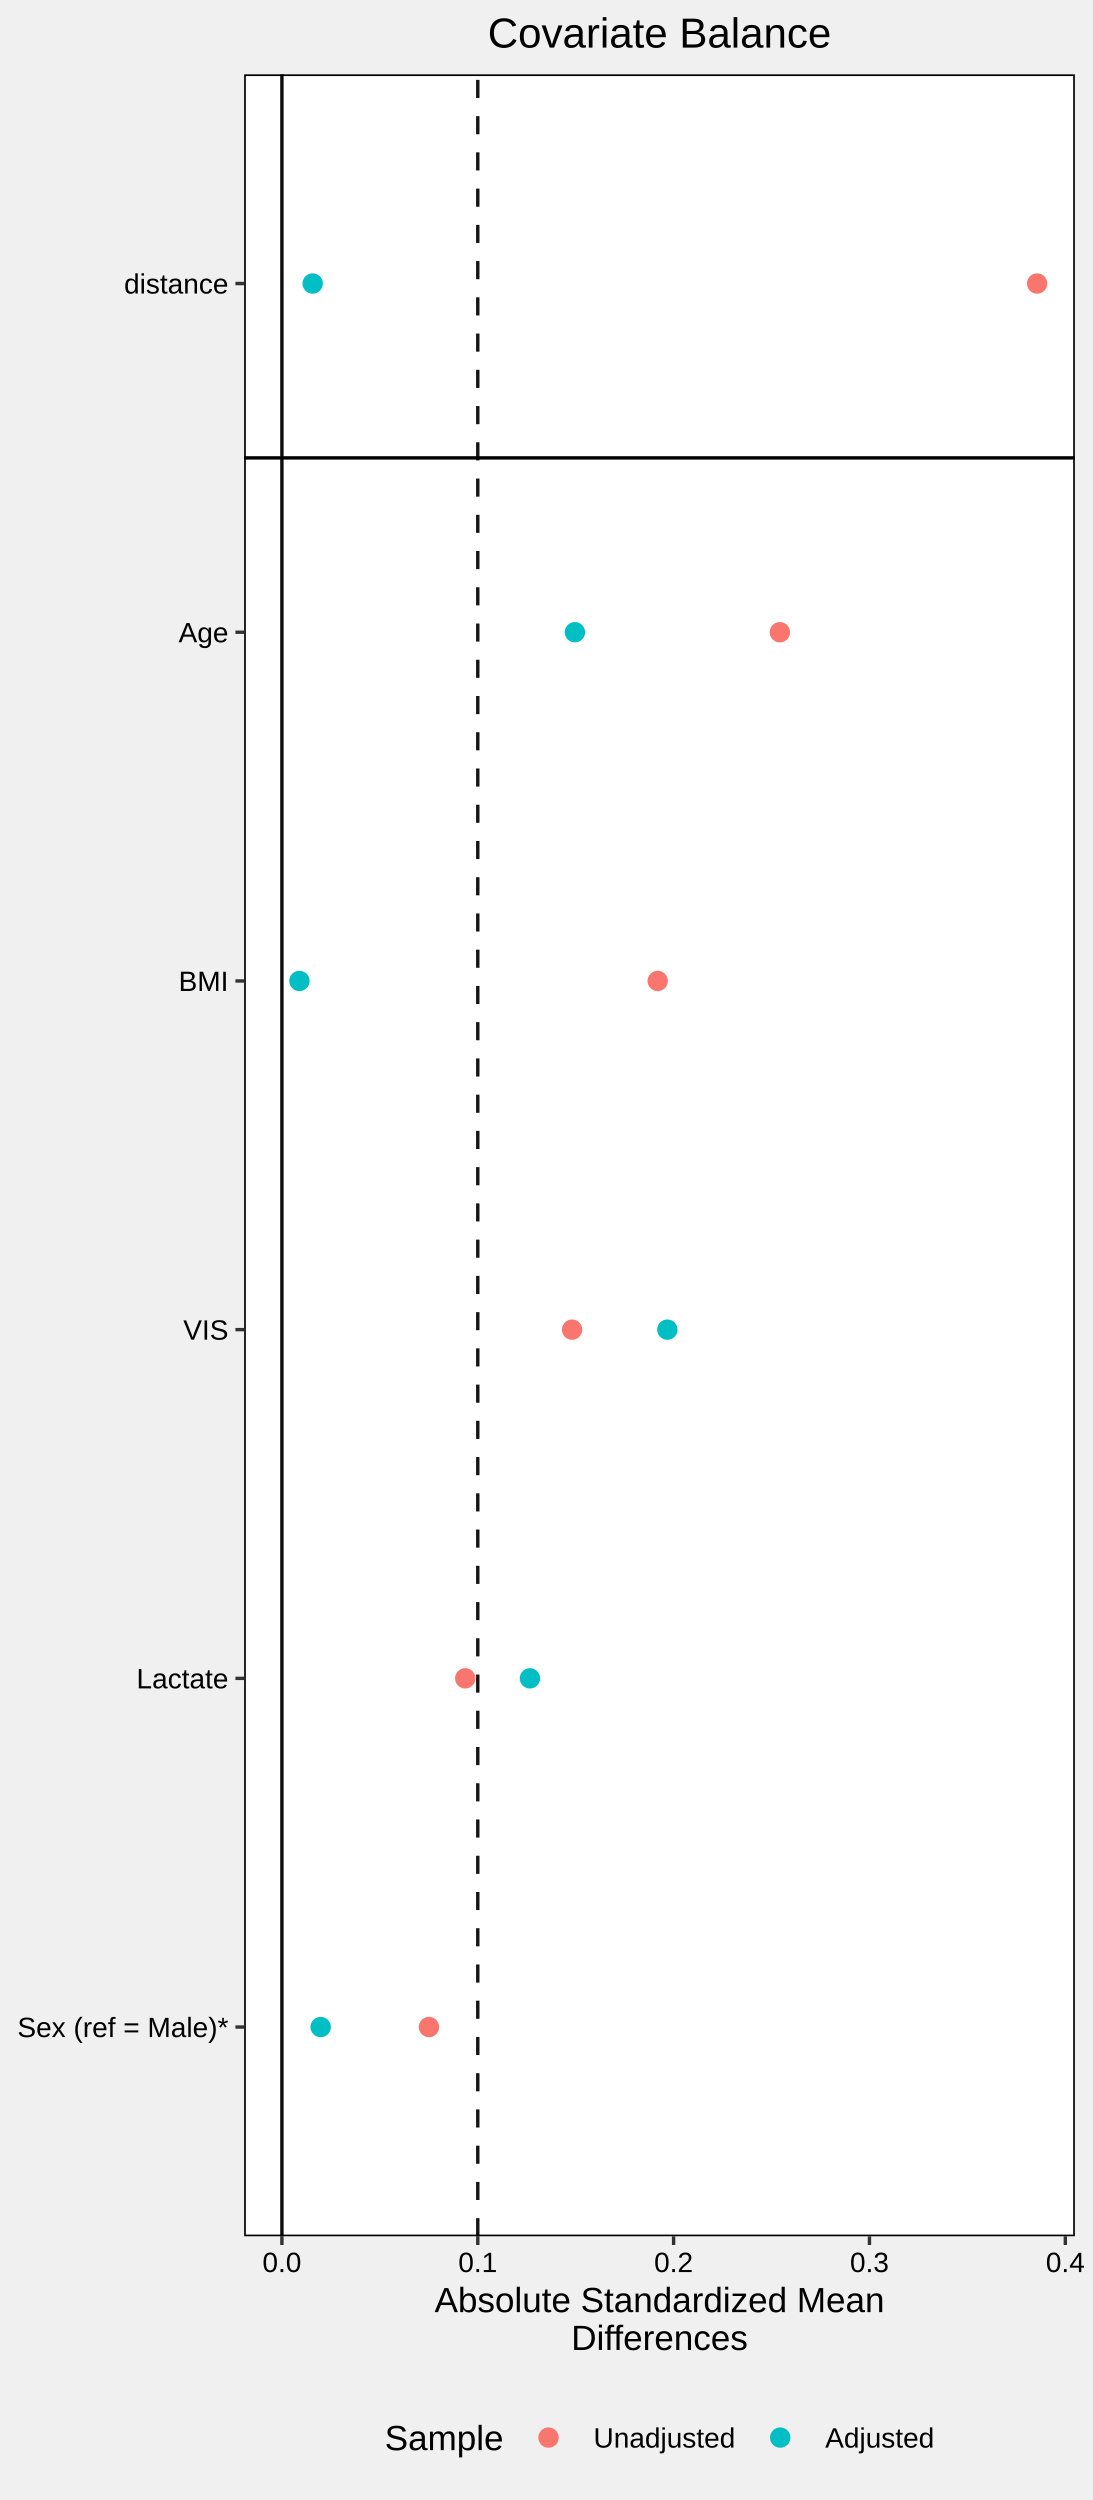
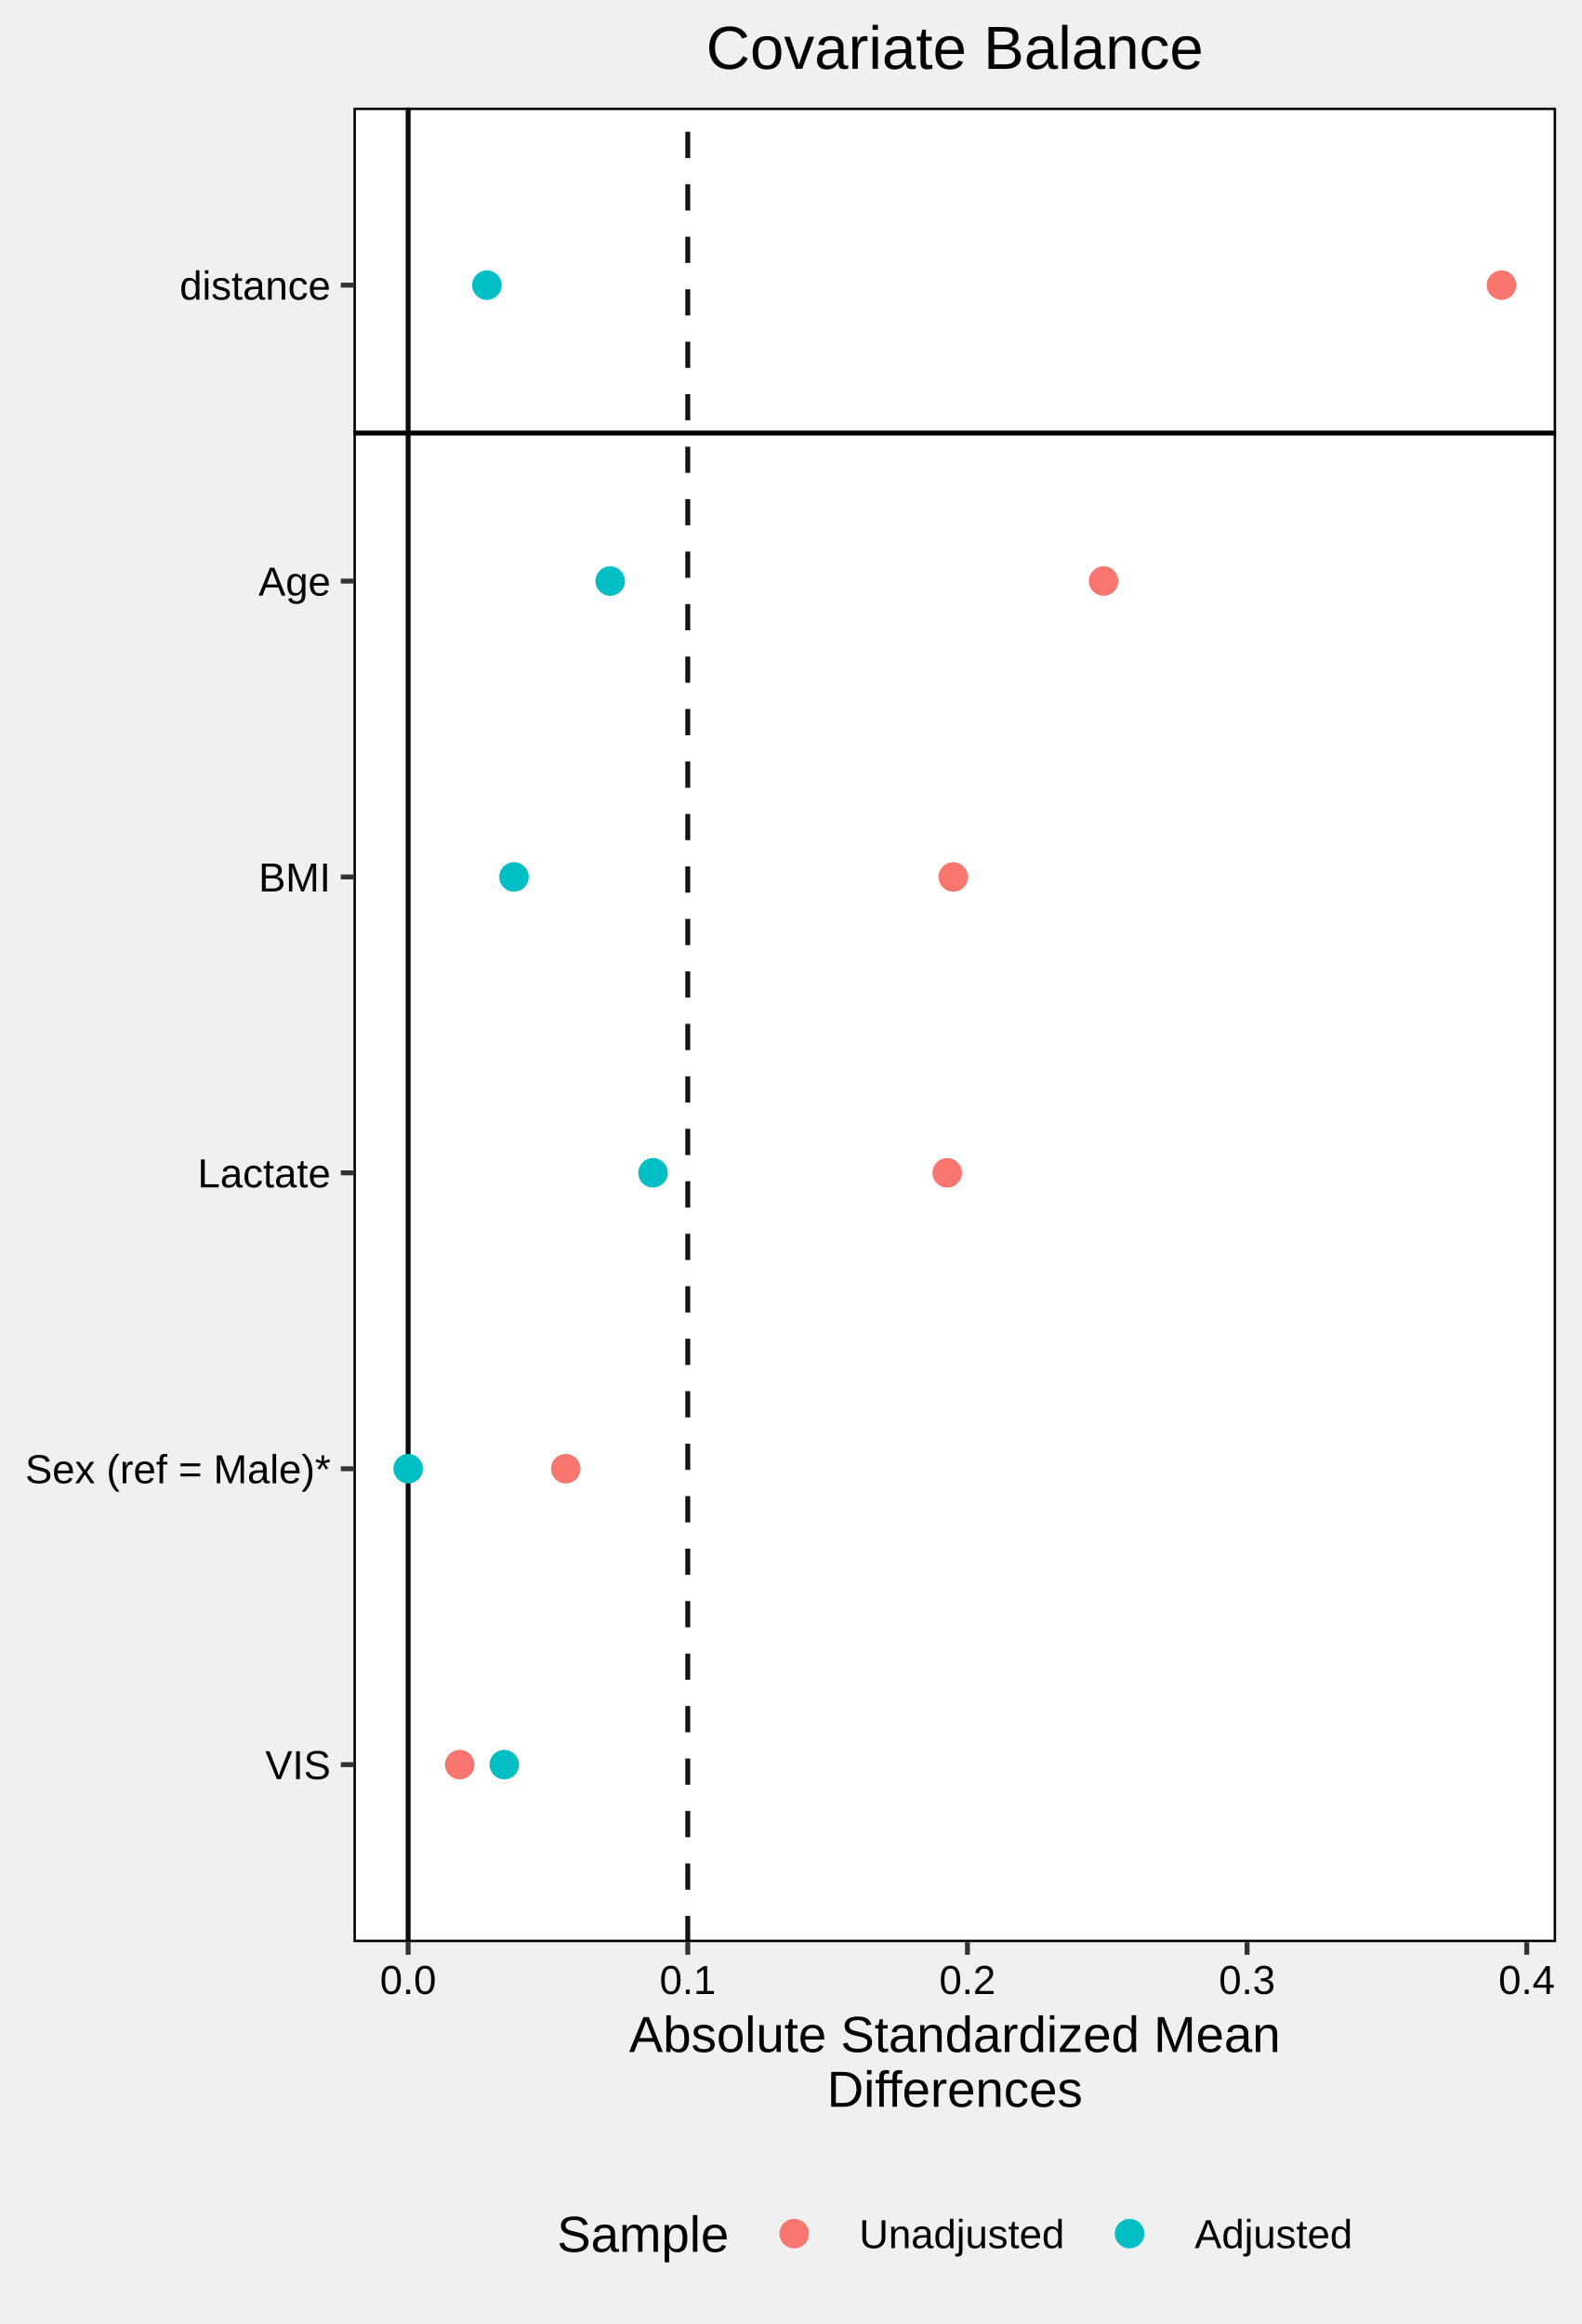
- <svg xmlns="http://www.w3.org/2000/svg" class="svglite" width="342.99pt" height="785.00pt" viewBox="0 0 342.99 785.00">
+ <svg xmlns="http://www.w3.org/2000/svg" class="svglite" width="342.99pt" height="504.00pt" viewBox="0 0 342.99 504.00">
  <defs>
    <style type="text/css">
    .svglite line, .svglite polyline, .svglite polygon, .svglite path, .svglite rect, .svglite circle {
      fill: none;
      stroke: #000000;
      stroke-linecap: round;
      stroke-linejoin: round;
      stroke-miterlimit: 10.00;
    }
    .svglite text {
      white-space: pre;
    }
  </style>
  </defs>
  <rect width="100%" height="100%" style="stroke: none; fill: none;" />
  <defs>
-     <clipPath id="cpMC4wMHwzNDIuOTl8MC4wMHw3ODUuMDA=">
-       <rect x="0.00" y="0.00" width="342.99" height="785.00" />
+     <clipPath id="cpMC4wMHwzNDIuOTl8MC4wMHw1MDQuMDA=">
+       <rect x="0.00" y="0.00" width="342.99" height="504.00" />
    </clipPath>
  </defs>
-   <g clip-path="url(#cpMC4wMHwzNDIuOTl8MC4wMHw3ODUuMDA=)">
+   <g clip-path="url(#cpMC4wMHwzNDIuOTl8MC4wMHw1MDQuMDA=)">
</g>
  <defs>
-     <clipPath id="cpNzYuNjZ8MzM3LjUxfDIzLjM0fDcwMi4xOQ==">
-       <rect x="76.66" y="23.34" width="260.85" height="678.85" />
+     <clipPath id="cpNzYuNjZ8MzM3LjUxfDIzLjM0fDQyMS4xOQ==">
+       <rect x="76.66" y="23.34" width="260.85" height="397.85" />
    </clipPath>
  </defs>
-   <g clip-path="url(#cpNzYuNjZ8MzM3LjUxfDIzLjM0fDcwMi4xOQ==)">
-     <rect x="76.66" y="23.34" width="260.85" height="678.85" style="stroke-width: 1.07; stroke: none; fill: #FFFFFF;" />
-     <line x1="88.52" y1="702.19" x2="88.52" y2="23.34" style="stroke-width: 1.07; stroke: #0D0D0D; stroke-linecap: butt;" />
-     <line x1="150.02" y1="702.19" x2="150.02" y2="23.34" style="stroke-width: 1.07; stroke: #141414; stroke-dasharray: 5.69,5.69; stroke-linecap: butt;" />
-     <circle cx="134.70" cy="636.49" r="3.20" style="stroke-width: 0.00; stroke: #F8766D; fill: #F8766D;" />
-     <circle cx="100.69" cy="636.49" r="3.20" style="stroke-width: 0.00; stroke: #00BFC4; fill: #00BFC4;" />
-     <circle cx="146.09" cy="527.00" r="3.20" style="stroke-width: 0.00; stroke: #F8766D; fill: #F8766D;" />
-     <circle cx="166.40" cy="527.00" r="3.20" style="stroke-width: 0.00; stroke: #00BFC4; fill: #00BFC4;" />
-     <circle cx="179.64" cy="417.51" r="3.20" style="stroke-width: 0.00; stroke: #F8766D; fill: #F8766D;" />
-     <circle cx="209.55" cy="417.51" r="3.20" style="stroke-width: 0.00; stroke: #00BFC4; fill: #00BFC4;" />
-     <circle cx="206.52" cy="308.02" r="3.20" style="stroke-width: 0.00; stroke: #F8766D; fill: #F8766D;" />
-     <circle cx="94.02" cy="308.02" r="3.20" style="stroke-width: 0.00; stroke: #00BFC4; fill: #00BFC4;" />
-     <circle cx="244.88" cy="198.52" r="3.20" style="stroke-width: 0.00; stroke: #F8766D; fill: #F8766D;" />
-     <circle cx="180.52" cy="198.52" r="3.20" style="stroke-width: 0.00; stroke: #00BFC4; fill: #00BFC4;" />
-     <circle cx="325.66" cy="89.03" r="3.20" style="stroke-width: 0.00; stroke: #F8766D; fill: #F8766D;" />
-     <circle cx="98.18" cy="89.03" r="3.20" style="stroke-width: 0.00; stroke: #00BFC4; fill: #00BFC4;" />
-     <line x1="76.66" y1="143.78" x2="337.51" y2="143.78" style="stroke-width: 1.07; stroke-linecap: butt;" />
-     <rect x="76.66" y="23.34" width="260.85" height="678.85" style="stroke-width: 1.07;" />
+   <g clip-path="url(#cpNzYuNjZ8MzM3LjUxfDIzLjM0fDQyMS4xOQ==)">
+     <rect x="76.66" y="23.34" width="260.85" height="397.85" style="stroke-width: 1.07; stroke: none; fill: #FFFFFF;" />
+     <line x1="88.52" y1="421.19" x2="88.52" y2="23.34" style="stroke-width: 1.07; stroke: #0D0D0D; stroke-linecap: butt;" />
+     <line x1="149.17" y1="421.19" x2="149.17" y2="23.34" style="stroke-width: 1.07; stroke: #141414; stroke-dasharray: 5.69,5.69; stroke-linecap: butt;" />
+     <circle cx="99.71" cy="382.69" r="3.20" style="stroke-width: 0.00; stroke: #F8766D; fill: #F8766D;" />
+     <circle cx="109.37" cy="382.69" r="3.20" style="stroke-width: 0.00; stroke: #00BFC4; fill: #00BFC4;" />
+     <circle cx="122.71" cy="318.52" r="3.20" style="stroke-width: 0.00; stroke: #F8766D; fill: #F8766D;" />
+     <circle cx="88.52" cy="318.52" r="3.20" style="stroke-width: 0.00; stroke: #00BFC4; fill: #00BFC4;" />
+     <circle cx="205.44" cy="254.35" r="3.20" style="stroke-width: 0.00; stroke: #F8766D; fill: #F8766D;" />
+     <circle cx="141.63" cy="254.35" r="3.20" style="stroke-width: 0.00; stroke: #00BFC4; fill: #00BFC4;" />
+     <circle cx="206.76" cy="190.18" r="3.20" style="stroke-width: 0.00; stroke: #F8766D; fill: #F8766D;" />
+     <circle cx="111.48" cy="190.18" r="3.20" style="stroke-width: 0.00; stroke: #00BFC4; fill: #00BFC4;" />
+     <circle cx="239.36" cy="126.01" r="3.20" style="stroke-width: 0.00; stroke: #F8766D; fill: #F8766D;" />
+     <circle cx="132.34" cy="126.01" r="3.20" style="stroke-width: 0.00; stroke: #00BFC4; fill: #00BFC4;" />
+     <circle cx="325.66" cy="61.84" r="3.20" style="stroke-width: 0.00; stroke: #F8766D; fill: #F8766D;" />
+     <circle cx="105.60" cy="61.84" r="3.20" style="stroke-width: 0.00; stroke: #00BFC4; fill: #00BFC4;" />
+     <line x1="76.66" y1="93.92" x2="337.51" y2="93.92" style="stroke-width: 1.07; stroke-linecap: butt;" />
+     <rect x="76.66" y="23.34" width="260.85" height="397.85" style="stroke-width: 1.07;" />
  </g>
-   <g clip-path="url(#cpMC4wMHwzNDIuOTl8MC4wMHw3ODUuMDA=)">
-     <text x="71.73" y="639.65" text-anchor="end" style="font-size: 8.80px; font-family: &quot;Arial&quot;;" textLength="66.25px" lengthAdjust="spacingAndGlyphs">Sex (ref = Male)*</text>
-     <text x="71.73" y="530.15" text-anchor="end" style="font-size: 8.80px; font-family: &quot;Arial&quot;;" textLength="28.86px" lengthAdjust="spacingAndGlyphs">Lactate</text>
-     <text x="71.73" y="420.66" text-anchor="end" style="font-size: 8.80px; font-family: &quot;Arial&quot;;" textLength="14.18px" lengthAdjust="spacingAndGlyphs">VIS</text>
-     <text x="71.73" y="311.17" text-anchor="end" style="font-size: 8.80px; font-family: &quot;Arial&quot;;" textLength="15.64px" lengthAdjust="spacingAndGlyphs">BMI</text>
-     <text x="71.73" y="201.68" text-anchor="end" style="font-size: 8.80px; font-family: &quot;Arial&quot;;" textLength="15.66px" lengthAdjust="spacingAndGlyphs">Age</text>
-     <text x="71.73" y="92.18" text-anchor="end" style="font-size: 8.80px; font-family: &quot;Arial&quot;;" textLength="32.77px" lengthAdjust="spacingAndGlyphs">distance</text>
-     <polyline points="73.92,636.49 76.66,636.49 " style="stroke-width: 1.07; stroke: #333333; stroke-linecap: butt;" />
-     <polyline points="73.92,527.00 76.66,527.00 " style="stroke-width: 1.07; stroke: #333333; stroke-linecap: butt;" />
-     <polyline points="73.92,417.51 76.66,417.51 " style="stroke-width: 1.07; stroke: #333333; stroke-linecap: butt;" />
-     <polyline points="73.92,308.02 76.66,308.02 " style="stroke-width: 1.07; stroke: #333333; stroke-linecap: butt;" />
-     <polyline points="73.92,198.52 76.66,198.52 " style="stroke-width: 1.07; stroke: #333333; stroke-linecap: butt;" />
-     <polyline points="73.92,89.03 76.66,89.03 " style="stroke-width: 1.07; stroke: #333333; stroke-linecap: butt;" />
-     <polyline points="88.52,704.93 88.52,702.19 " style="stroke-width: 1.07; stroke: #333333; stroke-linecap: butt;" />
-     <polyline points="150.02,704.93 150.02,702.19 " style="stroke-width: 1.07; stroke: #333333; stroke-linecap: butt;" />
-     <polyline points="211.51,704.93 211.51,702.19 " style="stroke-width: 1.07; stroke: #333333; stroke-linecap: butt;" />
-     <polyline points="273.01,704.93 273.01,702.19 " style="stroke-width: 1.07; stroke: #333333; stroke-linecap: butt;" />
-     <polyline points="334.51,704.93 334.51,702.19 " style="stroke-width: 1.07; stroke: #333333; stroke-linecap: butt;" />
-     <text x="88.52" y="713.43" text-anchor="middle" style="font-size: 8.80px; font-family: &quot;Arial&quot;;" textLength="12.23px" lengthAdjust="spacingAndGlyphs">0.0</text>
-     <text x="150.02" y="713.43" text-anchor="middle" style="font-size: 8.80px; font-family: &quot;Arial&quot;;" textLength="12.23px" lengthAdjust="spacingAndGlyphs">0.1</text>
-     <text x="211.51" y="713.43" text-anchor="middle" style="font-size: 8.80px; font-family: &quot;Arial&quot;;" textLength="12.23px" lengthAdjust="spacingAndGlyphs">0.2</text>
-     <text x="273.01" y="713.43" text-anchor="middle" style="font-size: 8.80px; font-family: &quot;Arial&quot;;" textLength="12.23px" lengthAdjust="spacingAndGlyphs">0.3</text>
-     <text x="334.51" y="713.43" text-anchor="middle" style="font-size: 8.80px; font-family: &quot;Arial&quot;;" textLength="12.23px" lengthAdjust="spacingAndGlyphs">0.4</text>
-     <text x="207.09" y="726.01" text-anchor="middle" style="font-size: 11.00px; font-family: &quot;Arial&quot;;" textLength="141.28px" lengthAdjust="spacingAndGlyphs">Absolute Standardized Mean</text>
-     <text x="207.09" y="737.89" text-anchor="middle" style="font-size: 11.00px; font-family: &quot;Arial&quot;;" textLength="55.63px" lengthAdjust="spacingAndGlyphs">Differences</text>
-     <text x="120.81" y="769.35" style="font-size: 11.00px; font-family: &quot;Arial&quot;;" textLength="37.30px" lengthAdjust="spacingAndGlyphs">Sample</text>
-     <circle cx="172.24" cy="765.40" r="3.20" style="stroke-width: 0.00; stroke: #F8766D; fill: #F8766D;" />
-     <circle cx="244.99" cy="765.40" r="3.20" style="stroke-width: 0.00; stroke: #00BFC4; fill: #00BFC4;" />
-     <text x="186.36" y="768.55" style="font-size: 8.80px; font-family: &quot;Arial&quot;;" textLength="44.52px" lengthAdjust="spacingAndGlyphs">Unadjusted</text>
-     <text x="259.11" y="768.55" style="font-size: 8.80px; font-family: &quot;Arial&quot;;" textLength="34.24px" lengthAdjust="spacingAndGlyphs">Adjusted</text>
+   <g clip-path="url(#cpMC4wMHwzNDIuOTl8MC4wMHw1MDQuMDA=)">
+     <text x="71.73" y="385.84" text-anchor="end" style="font-size: 8.80px; font-family: &quot;Arial&quot;;" textLength="14.18px" lengthAdjust="spacingAndGlyphs">VIS</text>
+     <text x="71.73" y="321.67" text-anchor="end" style="font-size: 8.80px; font-family: &quot;Arial&quot;;" textLength="66.25px" lengthAdjust="spacingAndGlyphs">Sex (ref = Male)*</text>
+     <text x="71.73" y="257.50" text-anchor="end" style="font-size: 8.80px; font-family: &quot;Arial&quot;;" textLength="28.86px" lengthAdjust="spacingAndGlyphs">Lactate</text>
+     <text x="71.73" y="193.33" text-anchor="end" style="font-size: 8.80px; font-family: &quot;Arial&quot;;" textLength="15.64px" lengthAdjust="spacingAndGlyphs">BMI</text>
+     <text x="71.73" y="129.16" text-anchor="end" style="font-size: 8.80px; font-family: &quot;Arial&quot;;" textLength="15.66px" lengthAdjust="spacingAndGlyphs">Age</text>
+     <text x="71.73" y="64.99" text-anchor="end" style="font-size: 8.80px; font-family: &quot;Arial&quot;;" textLength="32.77px" lengthAdjust="spacingAndGlyphs">distance</text>
+     <polyline points="73.92,382.69 76.66,382.69 " style="stroke-width: 1.07; stroke: #333333; stroke-linecap: butt;" />
+     <polyline points="73.92,318.52 76.66,318.52 " style="stroke-width: 1.07; stroke: #333333; stroke-linecap: butt;" />
+     <polyline points="73.92,254.35 76.66,254.35 " style="stroke-width: 1.07; stroke: #333333; stroke-linecap: butt;" />
+     <polyline points="73.92,190.18 76.66,190.18 " style="stroke-width: 1.07; stroke: #333333; stroke-linecap: butt;" />
+     <polyline points="73.92,126.01 76.66,126.01 " style="stroke-width: 1.07; stroke: #333333; stroke-linecap: butt;" />
+     <polyline points="73.92,61.84 76.66,61.84 " style="stroke-width: 1.07; stroke: #333333; stroke-linecap: butt;" />
+     <polyline points="88.52,423.93 88.52,421.19 " style="stroke-width: 1.07; stroke: #333333; stroke-linecap: butt;" />
+     <polyline points="149.17,423.93 149.17,421.19 " style="stroke-width: 1.07; stroke: #333333; stroke-linecap: butt;" />
+     <polyline points="209.83,423.93 209.83,421.19 " style="stroke-width: 1.07; stroke: #333333; stroke-linecap: butt;" />
+     <polyline points="270.48,423.93 270.48,421.19 " style="stroke-width: 1.07; stroke: #333333; stroke-linecap: butt;" />
+     <polyline points="331.14,423.93 331.14,421.19 " style="stroke-width: 1.07; stroke: #333333; stroke-linecap: butt;" />
+     <text x="88.52" y="432.43" text-anchor="middle" style="font-size: 8.80px; font-family: &quot;Arial&quot;;" textLength="12.23px" lengthAdjust="spacingAndGlyphs">0.0</text>
+     <text x="149.17" y="432.43" text-anchor="middle" style="font-size: 8.80px; font-family: &quot;Arial&quot;;" textLength="12.23px" lengthAdjust="spacingAndGlyphs">0.1</text>
+     <text x="209.83" y="432.43" text-anchor="middle" style="font-size: 8.80px; font-family: &quot;Arial&quot;;" textLength="12.23px" lengthAdjust="spacingAndGlyphs">0.2</text>
+     <text x="270.48" y="432.43" text-anchor="middle" style="font-size: 8.80px; font-family: &quot;Arial&quot;;" textLength="12.23px" lengthAdjust="spacingAndGlyphs">0.3</text>
+     <text x="331.14" y="432.43" text-anchor="middle" style="font-size: 8.80px; font-family: &quot;Arial&quot;;" textLength="12.23px" lengthAdjust="spacingAndGlyphs">0.4</text>
+     <text x="207.09" y="445.01" text-anchor="middle" style="font-size: 11.00px; font-family: &quot;Arial&quot;;" textLength="141.28px" lengthAdjust="spacingAndGlyphs">Absolute Standardized Mean</text>
+     <text x="207.09" y="456.89" text-anchor="middle" style="font-size: 11.00px; font-family: &quot;Arial&quot;;" textLength="55.63px" lengthAdjust="spacingAndGlyphs">Differences</text>
+     <text x="120.81" y="488.35" style="font-size: 11.00px; font-family: &quot;Arial&quot;;" textLength="37.30px" lengthAdjust="spacingAndGlyphs">Sample</text>
+     <circle cx="172.24" cy="484.40" r="3.20" style="stroke-width: 0.00; stroke: #F8766D; fill: #F8766D;" />
+     <circle cx="244.99" cy="484.40" r="3.20" style="stroke-width: 0.00; stroke: #00BFC4; fill: #00BFC4;" />
+     <text x="186.36" y="487.55" style="font-size: 8.80px; font-family: &quot;Arial&quot;;" textLength="44.52px" lengthAdjust="spacingAndGlyphs">Unadjusted</text>
+     <text x="259.11" y="487.55" style="font-size: 8.80px; font-family: &quot;Arial&quot;;" textLength="34.24px" lengthAdjust="spacingAndGlyphs">Adjusted</text>
    <text x="207.09" y="14.94" text-anchor="middle" style="font-size: 13.20px; font-family: &quot;Arial&quot;;" textLength="107.79px" lengthAdjust="spacingAndGlyphs">Covariate Balance</text>
  </g>
</svg>
